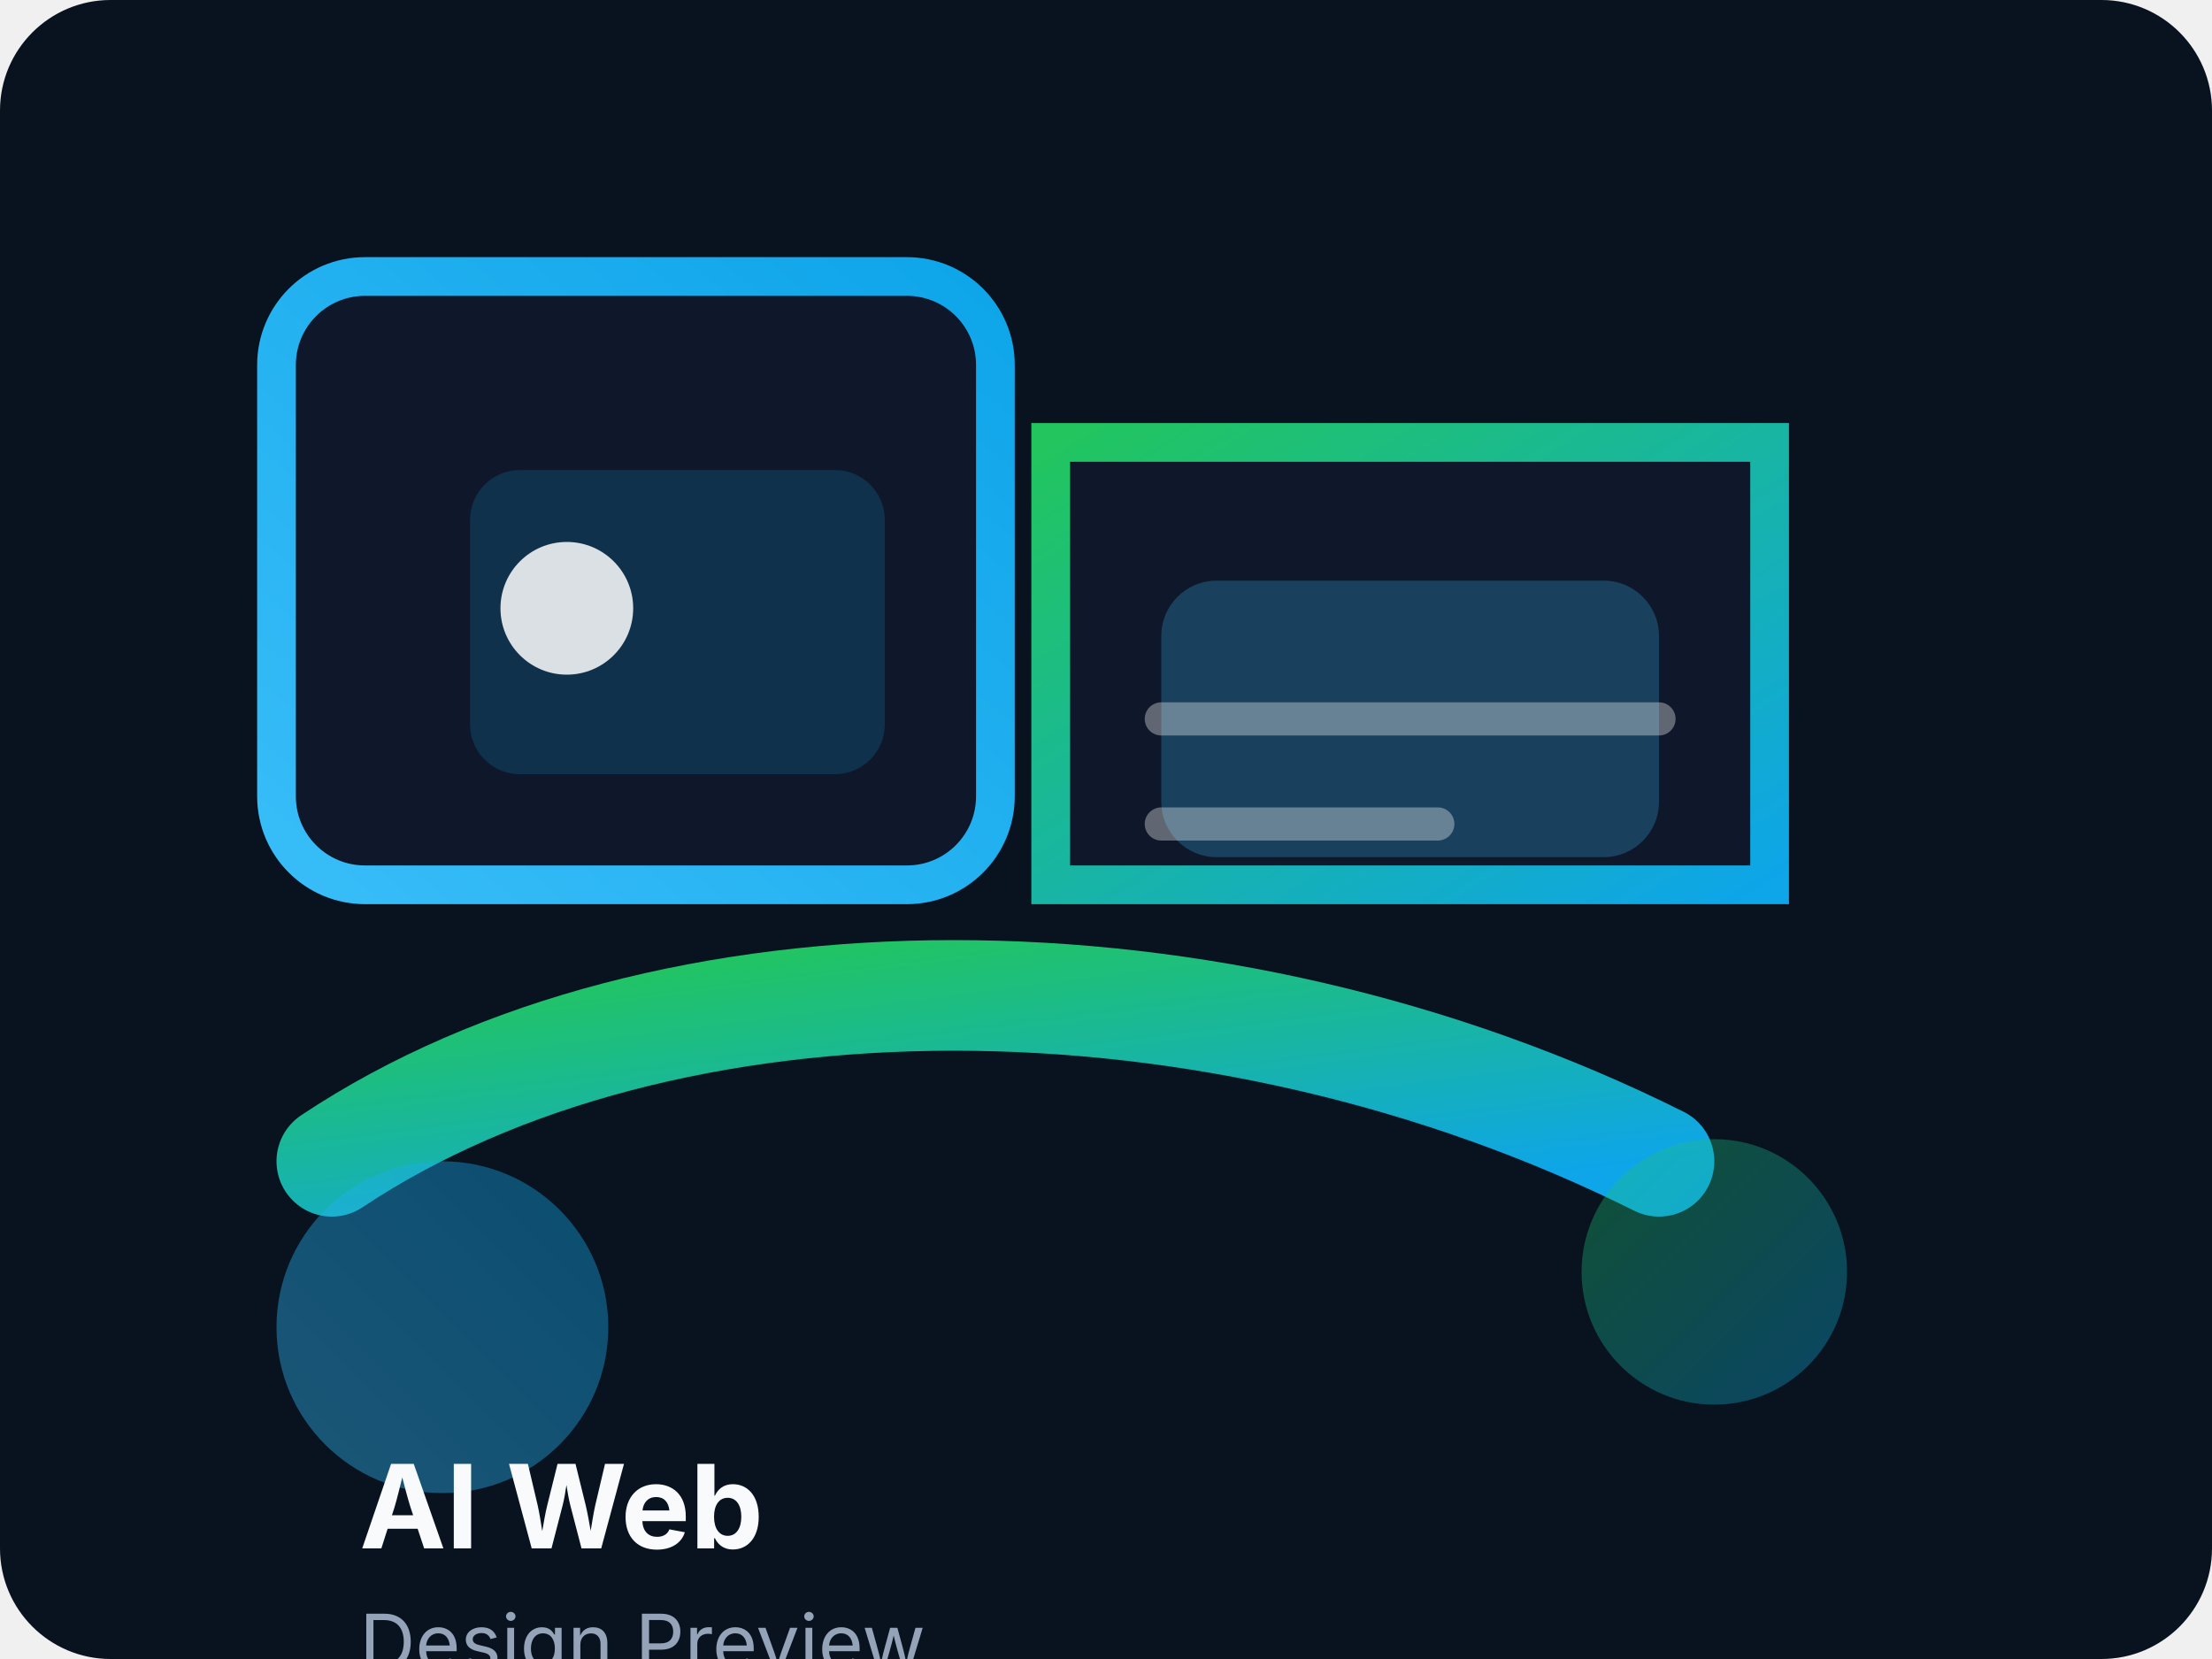
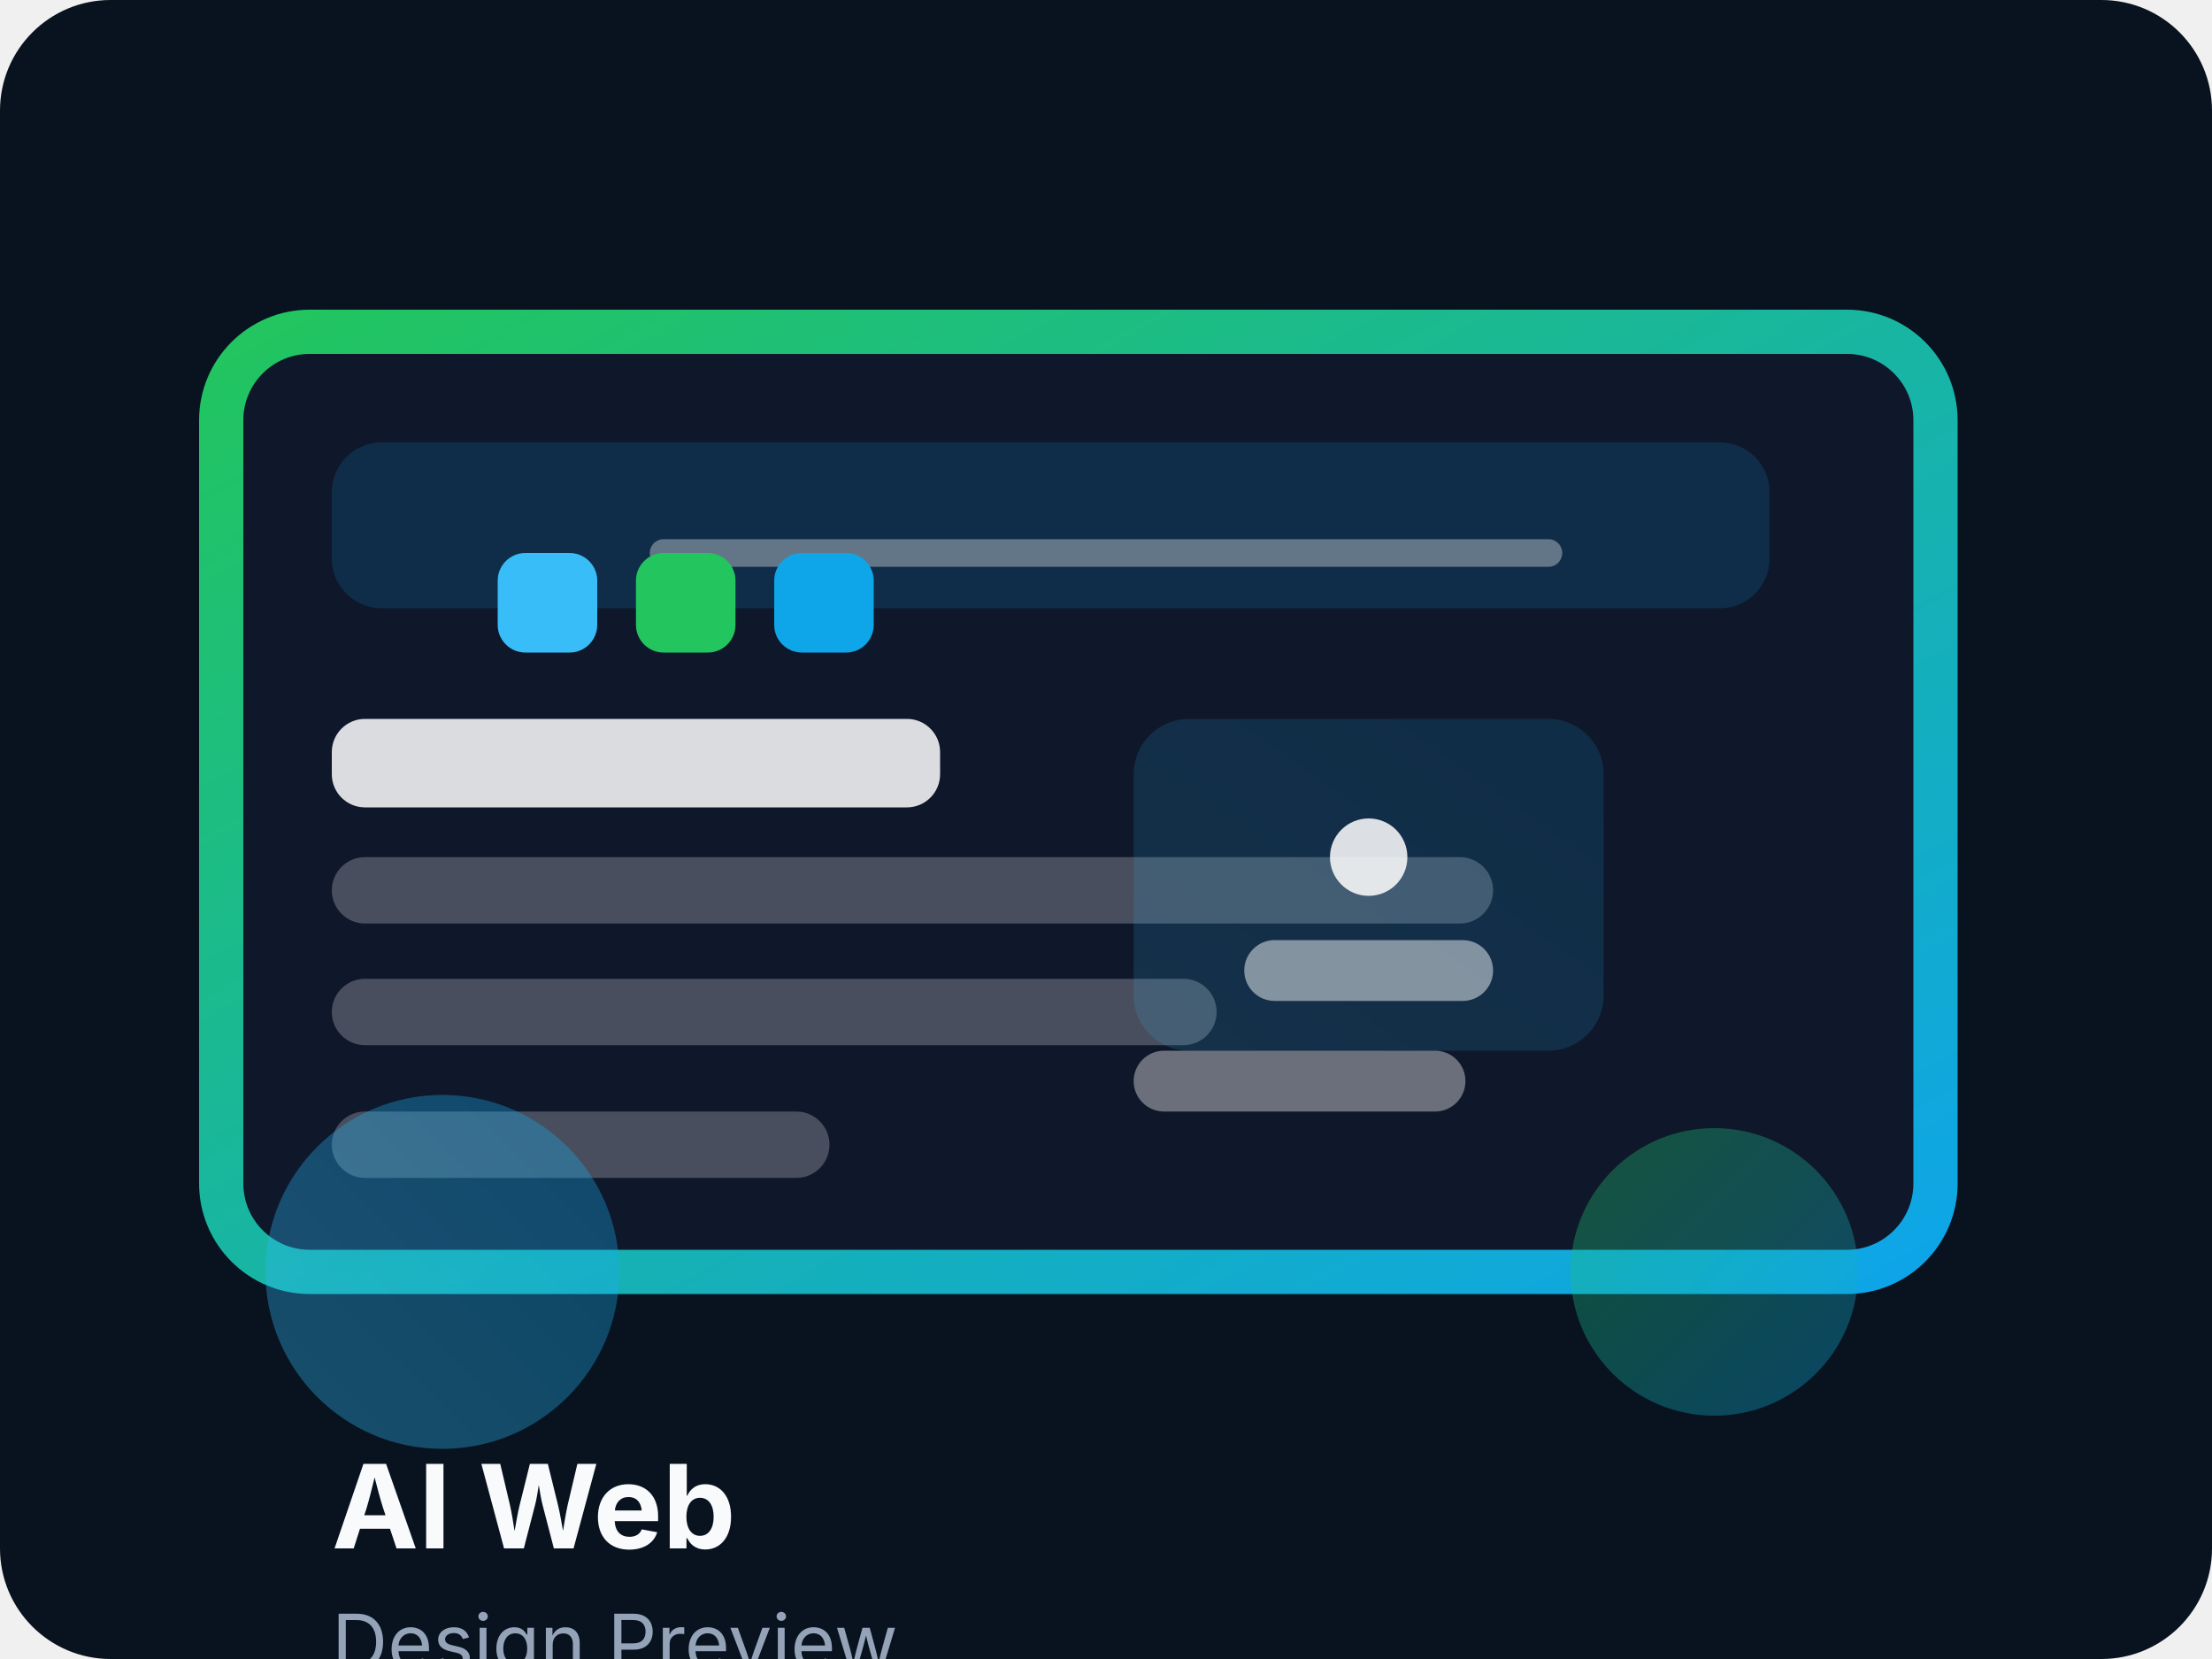
<svg xmlns="http://www.w3.org/2000/svg" viewBox="0 0 800 600">
  <defs>
    <linearGradient id="g1" x1="0" x2="1" y1="0" y2="1">
      <stop offset="0%" stop-color="#22c55e" />
      <stop offset="100%" stop-color="#0ea5e9" />
    </linearGradient>
    <linearGradient id="g2" x1="0" x2="1" y1="1" y2="0">
      <stop offset="0%" stop-color="#38bdf8" />
      <stop offset="100%" stop-color="#0ea5e9" />
    </linearGradient>
  </defs>
  <rect width="800" height="600" rx="40" fill="#08131f" />
-   <path d="M120 420c120-80 320-80 480 0" fill="none" stroke="url(#g1)" stroke-width="40" stroke-linecap="round" />
-   <rect x="100" y="100" width="260" height="220" rx="32" fill="#0f172a" stroke="url(#g2)" stroke-width="14" />
-   <rect x="170" y="170" width="150" height="110" rx="18" fill="#0ea5e9" opacity="0.18" />
-   <circle cx="205" cy="220" r="24" fill="#ffffff" opacity="0.85" />
-   <path d="M380 160h260v160H380z" fill="#0f172a" stroke="url(#g1)" stroke-width="14" rx="28" />
-   <rect x="420" y="210" width="180" height="100" rx="20" fill="#38bdf8" opacity="0.25" />
-   <line x1="420" y1="260" x2="600" y2="260" stroke="#f8fafc" stroke-width="12" stroke-linecap="round" opacity="0.35" />
-   <line x1="420" y1="298" x2="520" y2="298" stroke="#f8fafc" stroke-width="12" stroke-linecap="round" opacity="0.35" />
-   <circle cx="160" cy="480" r="60" fill="url(#g2)" opacity="0.4" />
-   <circle cx="620" cy="460" r="48" fill="url(#g1)" opacity="0.35" />
-   <text x="130" y="560" fill="#f8fafc" font-family="Inter, sans-serif" font-size="42" font-weight="700">AI Web</text>
-   <text x="130" y="604" fill="#94a3b8" font-family="Inter, sans-serif" font-size="28">Design Preview</text>
+   <rect x="80" y="120" width="620" height="340" rx="32" fill="#0f172a" stroke="url(#g1)" stroke-width="16" />
+   <rect x="120" y="160" width="520" height="60" rx="18" fill="#0ea5e9" opacity="0.16" />
+   <rect x="120" y="260" width="220" height="32" rx="12" fill="#ffffff" opacity="0.85" />
+   <rect x="120" y="310" width="420" height="24" rx="12" fill="#ffffff" opacity="0.24" />
+   <rect x="120" y="354" width="320" height="24" rx="12" fill="#ffffff" opacity="0.24" />
+   <rect x="120" y="402" width="180" height="24" rx="12" fill="#ffffff" opacity="0.24" />
+   <rect x="410" y="260" width="170" height="120" rx="20" fill="url(#g2)" opacity="0.15" />
+   <circle cx="495" cy="310" r="14" fill="#ffffff" opacity="0.85" />
+   <rect x="450" y="340" width="90" height="22" rx="11" fill="#ffffff" opacity="0.48" />
+   <rect x="410" y="380" width="120" height="22" rx="11" fill="#ffffff" opacity="0.38" />
+   <path d="M240 200h320" stroke="#ffffff" stroke-width="10" stroke-linecap="round" opacity="0.35" />
+   <rect x="180" y="200" width="36" height="36" rx="10" fill="#38bdf8" />
+   <rect x="230" y="200" width="36" height="36" rx="10" fill="#22c55e" />
+   <rect x="280" y="200" width="36" height="36" rx="10" fill="#0ea5e9" />
+   <circle cx="160" cy="460" r="64" fill="url(#g2)" opacity="0.35" />
+   <circle cx="620" cy="460" r="52" fill="url(#g1)" opacity="0.35" />
+   <text x="120" y="560" fill="#f8fafc" font-family="Inter, sans-serif" font-size="42" font-weight="700">AI Web</text>
+   <text x="120" y="604" fill="#94a3b8" font-family="Inter, sans-serif" font-size="28">Design Preview</text>
</svg>
